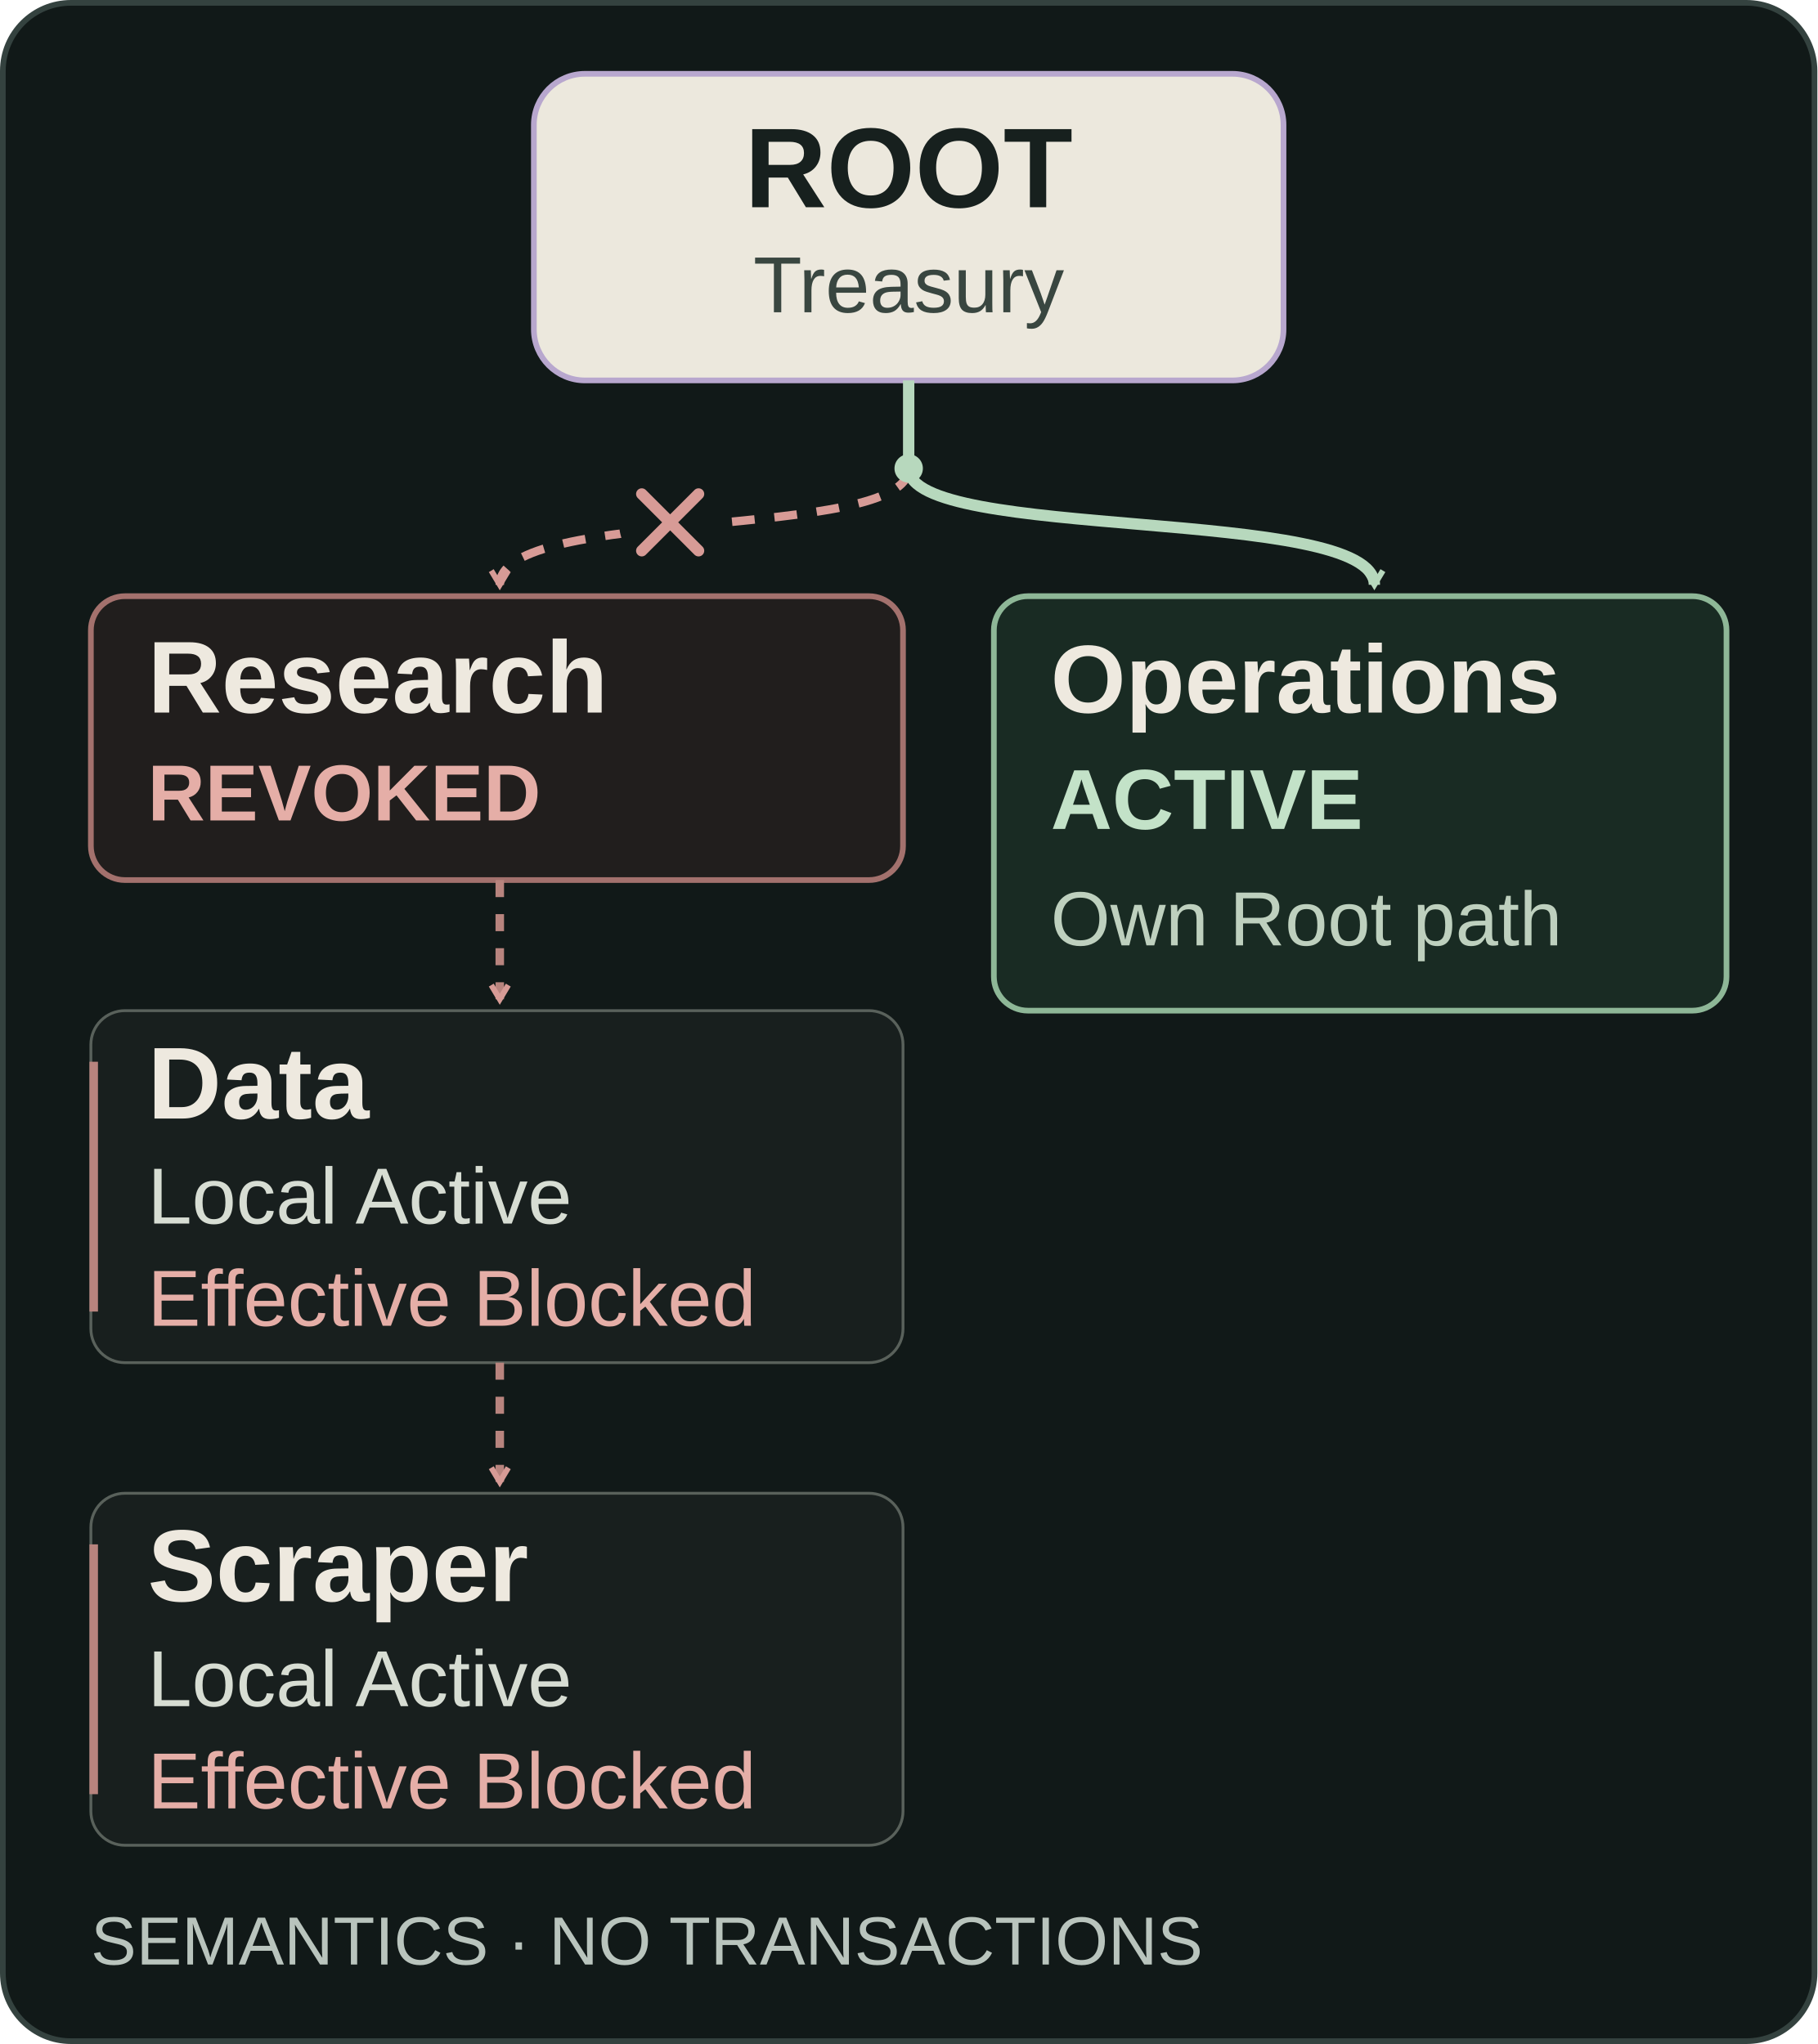
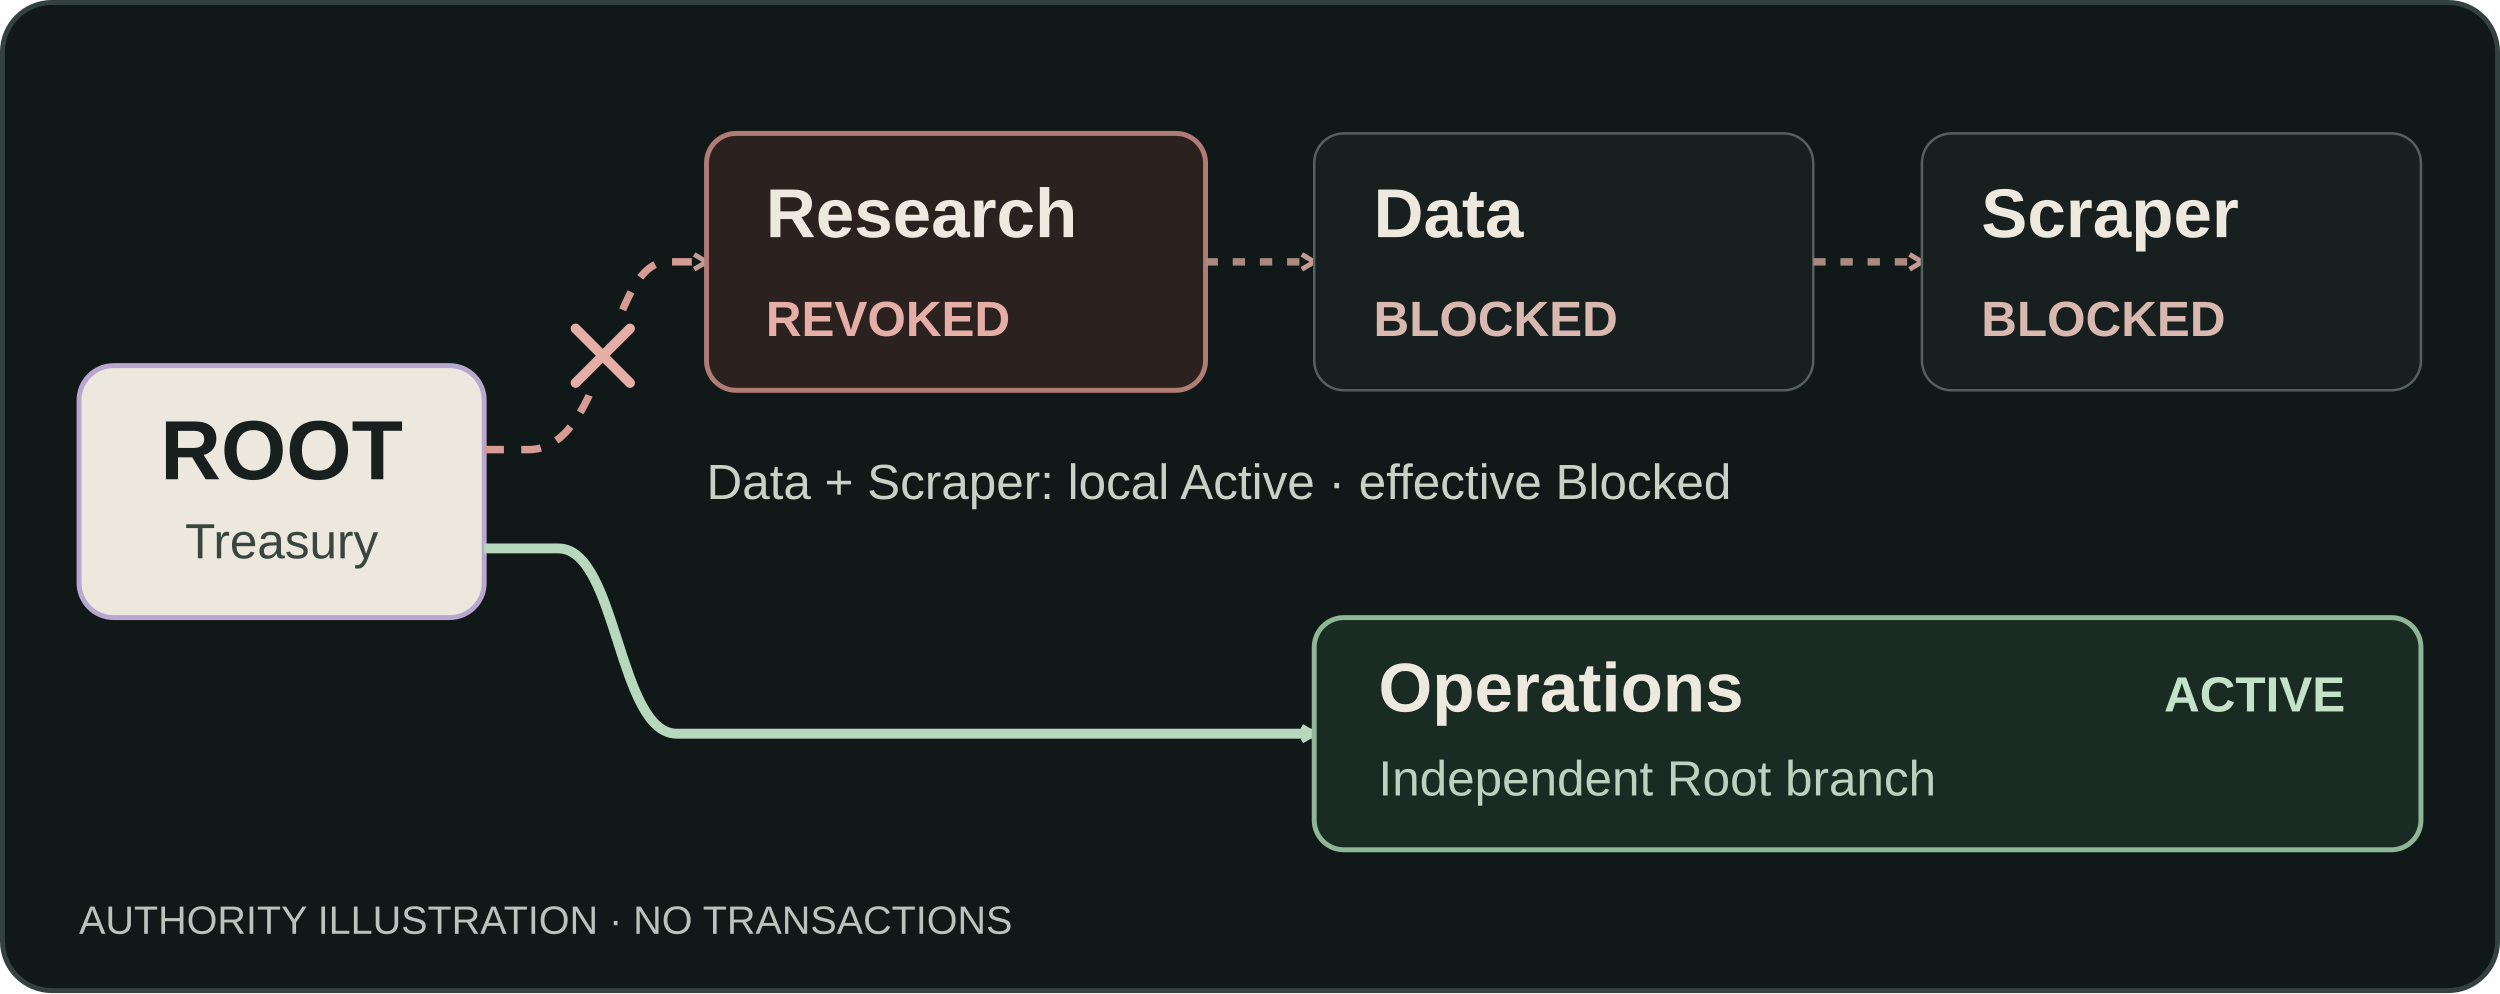
- <svg xmlns="http://www.w3.org/2000/svg" width="640" height="720" viewBox="0 0 640 720" role="img" aria-labelledby="title description">
+ <svg xmlns="http://www.w3.org/2000/svg" width="1012" height="402" viewBox="0 0 1012 402" role="img" aria-labelledby="title description">
  <defs>
    <marker id="blocked" markerWidth="8" markerHeight="8" refX="6" refY="4" orient="auto" markerUnits="userSpaceOnUse">
-       <path d="M1 1L6 4L1 7" fill="none" stroke="#d79b96" stroke-width="2" />
+       <path d="M1 1L6 4L1 7" fill="none" stroke="#c39b92" stroke-width="2" />
    </marker>
    <marker id="active" markerWidth="8" markerHeight="8" refX="6" refY="4" orient="auto" markerUnits="userSpaceOnUse">
      <path d="M1 1L6 4L1 7" fill="none" stroke="#b7d8bd" stroke-width="2" />
    </marker>
  </defs>
-   <rect x="1" y="1" width="638" height="718" rx="24" fill="#111918" stroke="#34423f" stroke-width="2" />
+   <rect x="1" y="1" width="1010" height="400" rx="20" fill="#111918" stroke="#34423f" stroke-width="2" />
  <g font-family="Segoe UI, Arial, sans-serif">
-     <rect x="188" y="26" width="264" height="108" rx="18" fill="#ece8dd" stroke="#b8a7ce" stroke-width="2" />
-     <text x="320" y="73" fill="#17201e" font-size="40" font-weight="700" text-anchor="middle">ROOT</text>
-     <text x="320" y="110" fill="#394640" font-size="28" text-anchor="middle">Treasury</text>
-     <path d="M320 134V165" fill="none" stroke="#b7d8bd" stroke-width="4" />
-     <path d="M320 165C320 191 176 178 176 206" fill="none" stroke="#d79b96" stroke-width="3" stroke-dasharray="8 7" marker-end="url(#blocked)" />
-     <path d="M320 165C320 191 484 178 484 206" fill="none" stroke="#b7d8bd" stroke-width="4" marker-end="url(#active)" />
-     <circle cx="320" cy="165" r="5" fill="#b7d8bd" />
-     <circle cx="236" cy="184" r="18" fill="#111918" />
-     <path d="M226 174L246 194M246 174L226 194" stroke="#d79b96" stroke-width="4" stroke-linecap="round" />
-     <rect x="32" y="210" width="286" height="100" rx="12" fill="#211e1d" stroke="#a3716d" stroke-width="2" />
-     <text x="52" y="251" fill="#eee9df" font-size="36" font-weight="600">Research</text>
-     <text x="52" y="289" fill="#e5aea7" font-size="28" font-weight="600">REVOKED</text>
-     <path d="M176 310V352" fill="none" stroke="#b8847e" stroke-width="3" stroke-dasharray="6 6" marker-end="url(#blocked)" />
-     <rect x="32" y="356" width="286" height="124" rx="12" fill="#181f1e" stroke="#59615b" />
-     <path d="M33 374V462" stroke="#b8847e" stroke-width="3" />
-     <text x="52" y="394" fill="#eee9df" font-size="36" font-weight="600">Data</text>
-     <text x="52" y="431" fill="#d7ddd3" font-size="28">Local Active</text>
-     <text x="52" y="467" fill="#e5aea7" font-size="28">Effective Blocked</text>
-     <path d="M176 480V522" fill="none" stroke="#b8847e" stroke-width="3" stroke-dasharray="6 6" marker-end="url(#blocked)" />
-     <rect x="32" y="526" width="286" height="124" rx="12" fill="#181f1e" stroke="#59615b" />
-     <path d="M33 544V632" stroke="#b8847e" stroke-width="3" />
-     <text x="52" y="564" fill="#eee9df" font-size="36" font-weight="600">Scraper</text>
-     <text x="52" y="601" fill="#d7ddd3" font-size="28">Local Active</text>
-     <text x="52" y="637" fill="#e5aea7" font-size="28">Effective Blocked</text>
-     <rect x="350" y="210" width="258" height="146" rx="12" fill="#192b23" stroke="#8eb797" stroke-width="2" />
-     <text x="370" y="251" fill="#eee9df" font-size="34" font-weight="600">Operations</text>
-     <text x="370" y="292" fill="#c3e2c8" font-size="30" font-weight="600">ACTIVE</text>
-     <text x="370" y="333" fill="#bed0be" font-size="27">Own Root path</text>
-     <text x="32" y="692" fill="#b9c4bd" font-size="24">SEMANTICS · NO TRANSACTIONS</text>
+     <rect x="32" y="148" width="164" height="102" rx="14" fill="#ece8dd" stroke="#b8a7ce" stroke-width="2" />
+     <text x="114" y="194" fill="#17201e" font-size="34" font-weight="700" text-anchor="middle">ROOT</text>
+     <text x="114" y="226" fill="#394640" font-size="20" text-anchor="middle">Treasury</text>
+     <path d="M196 182H214C246 182 246 106 270 106H286" fill="none" stroke="#d79b96" stroke-width="3" stroke-dasharray="8 7" marker-end="url(#blocked)" />
+     <circle cx="244" cy="144" r="17" fill="#111918" />
+     <path d="M233 133L255 155M255 133L233 155" fill="none" stroke="#e5aea7" stroke-width="4" stroke-linecap="round" />
+     <rect x="286" y="54" width="202" height="104" rx="12" fill="#2b211f" stroke="#b17c76" stroke-width="2" />
+     <text x="310" y="96" fill="#eee9df" font-size="28" font-weight="600">Research</text>
+     <text x="310" y="136" fill="#e5aea7" font-size="20" font-weight="600">REVOKED</text>
+     <path d="M488 106H532" fill="none" stroke="#aa8981" stroke-width="3" stroke-dasharray="5 6" marker-end="url(#blocked)" />
+     <rect x="532" y="54" width="202" height="104" rx="12" fill="#17201e" stroke="#53625a" />
+     <text x="556" y="96" fill="#eee9df" font-size="28" font-weight="600">Data</text>
+     <text x="556" y="136" fill="#d8b8af" font-size="20" font-weight="600">BLOCKED</text>
+     <path d="M734 106H778" fill="none" stroke="#aa8981" stroke-width="3" stroke-dasharray="5 6" marker-end="url(#blocked)" />
+     <rect x="778" y="54" width="202" height="104" rx="12" fill="#17201e" stroke="#53625a" />
+     <text x="802" y="96" fill="#eee9df" font-size="28" font-weight="600">Scraper</text>
+     <text x="802" y="136" fill="#d8b8af" font-size="20" font-weight="600">BLOCKED</text>
+     <text x="286" y="202" fill="#c9d1c6" font-size="20">Data + Scraper: local Active · effective Blocked</text>
+     <path d="M196 222H226C250 222 250 297 274 297H532" fill="none" stroke="#b7d8bd" stroke-width="4" marker-end="url(#active)" />
+     <rect x="532" y="250" width="448" height="94" rx="12" fill="#192b23" stroke="#8eb797" stroke-width="2" />
+     <text x="558" y="288" fill="#eee9df" font-size="28" font-weight="600">Operations</text>
+     <text x="876" y="288" fill="#c3e2c8" font-size="20" font-weight="600">ACTIVE</text>
+     <text x="558" y="322" fill="#bed0be" font-size="20">Independent Root branch</text>
+     <text x="32" y="378" fill="#b9c4bd" font-size="16">AUTHORITY ILLUSTRATION · NO TRANSACTIONS</text>
  </g>
</svg>
